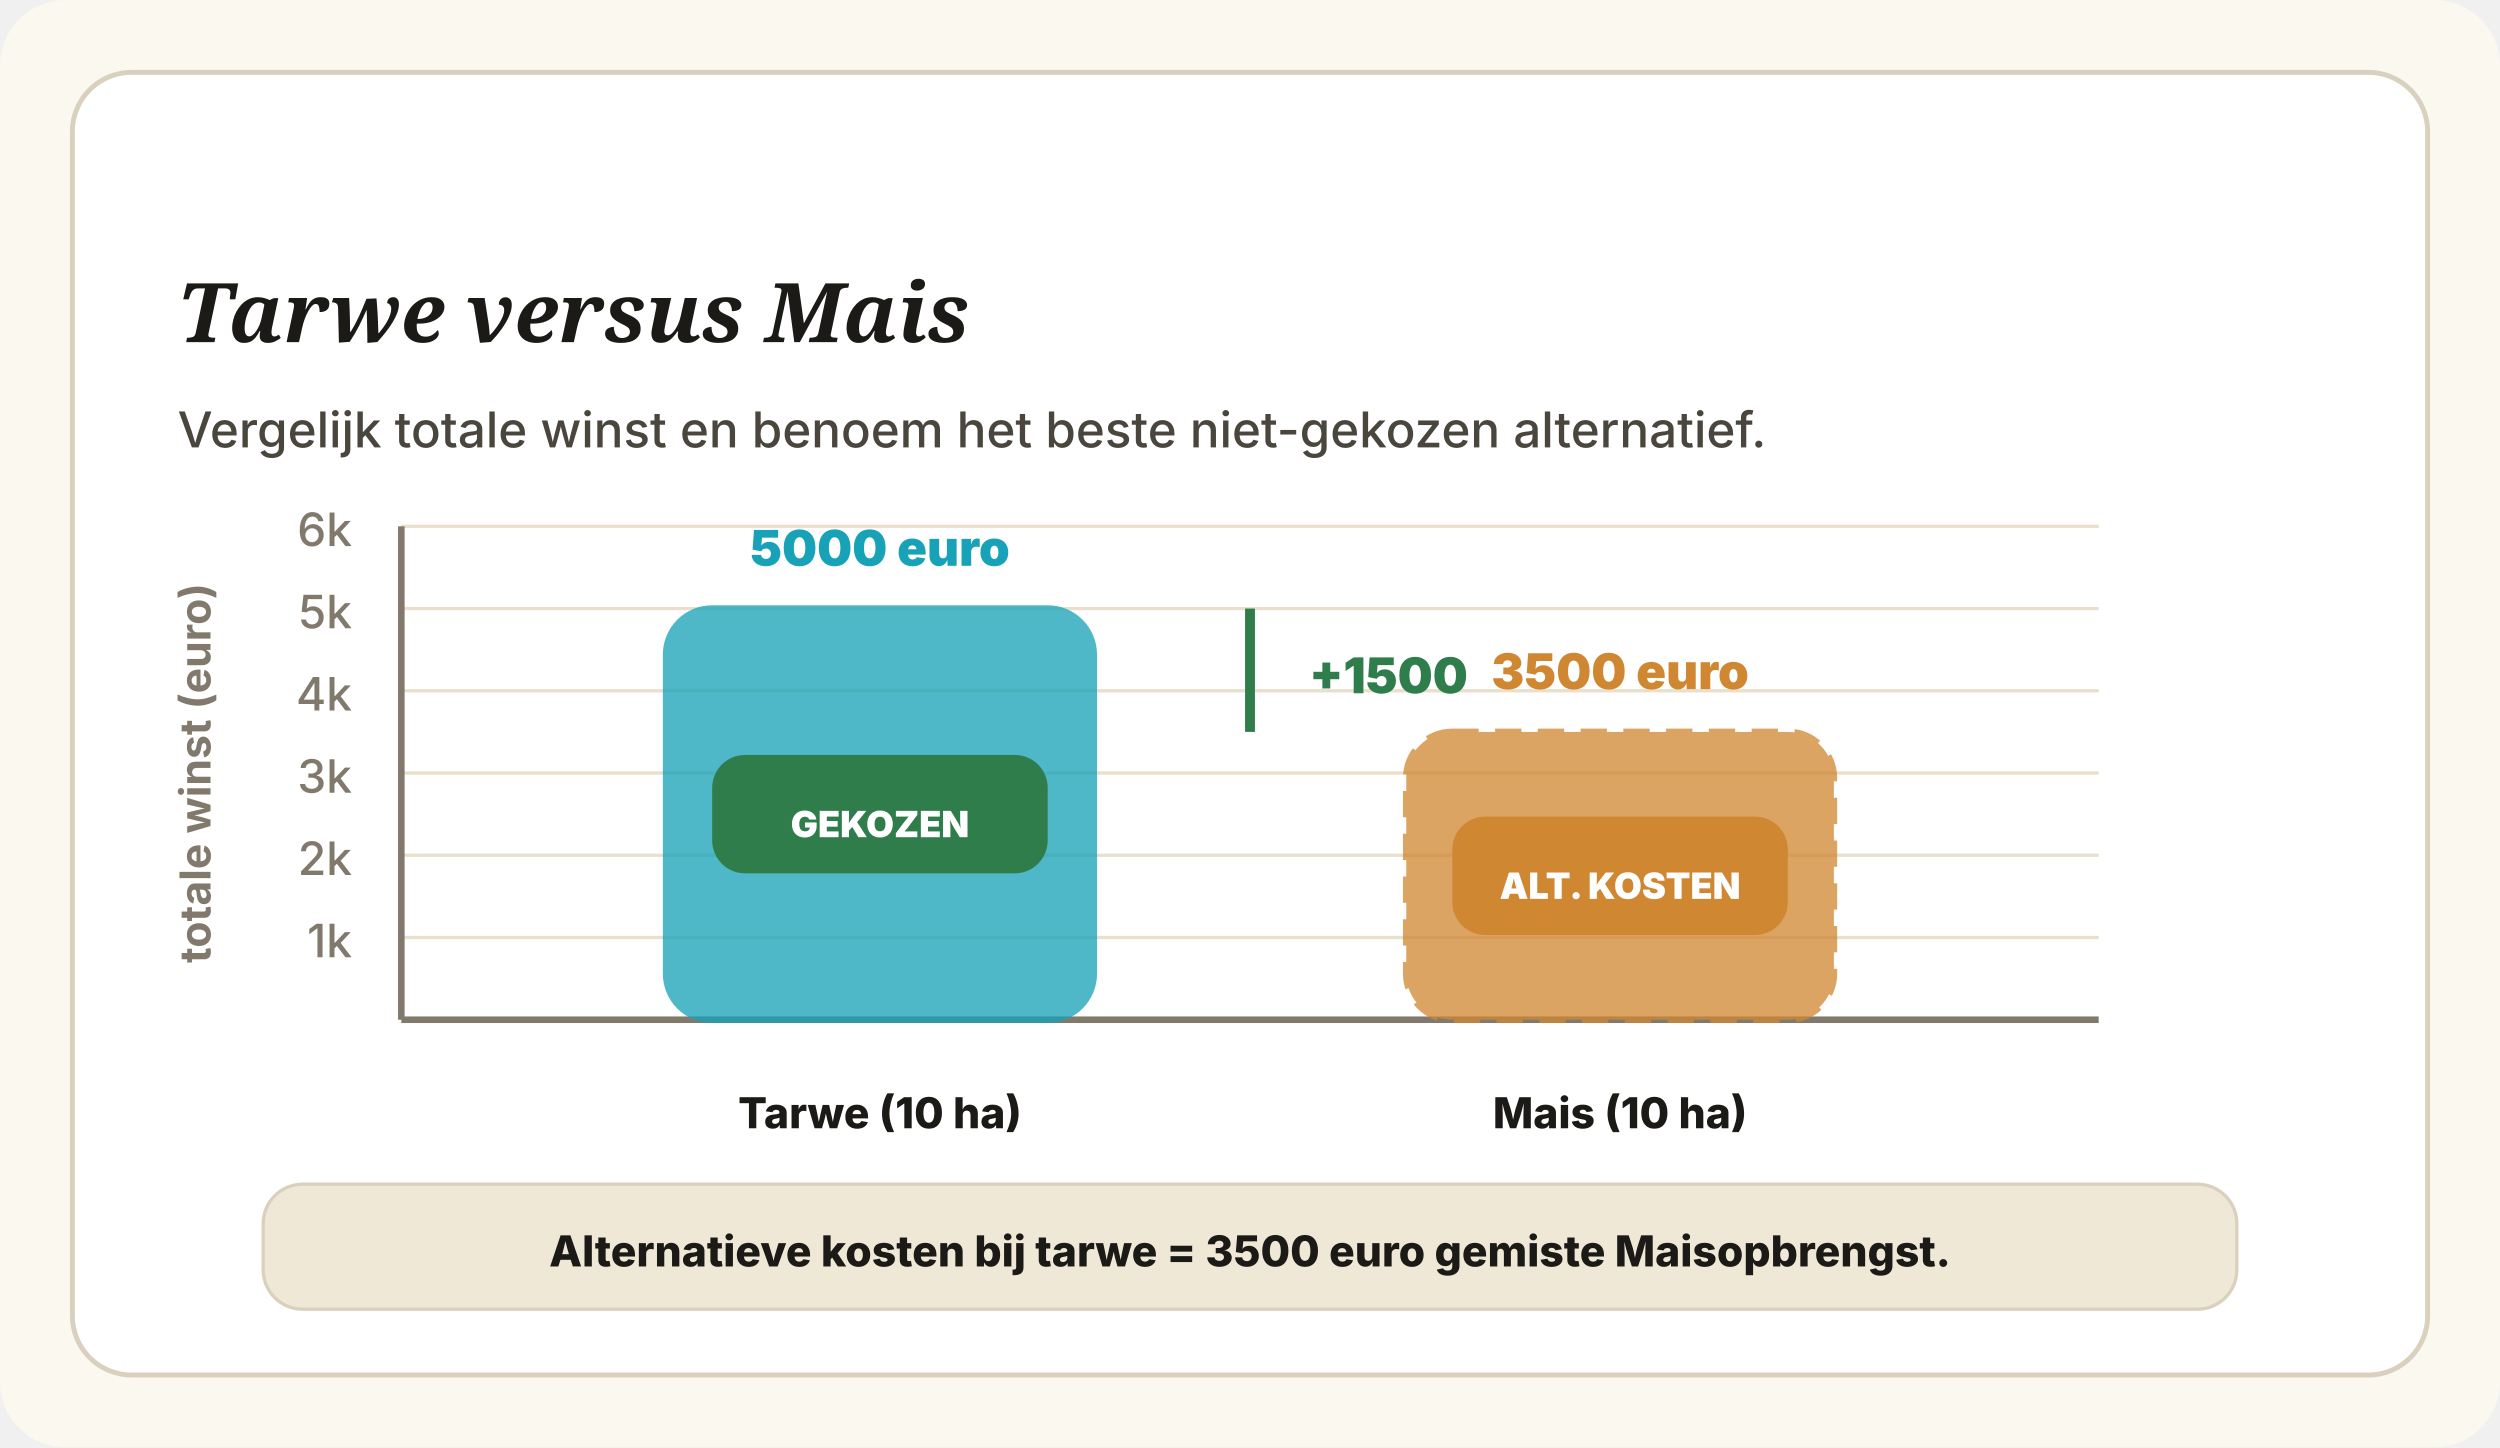
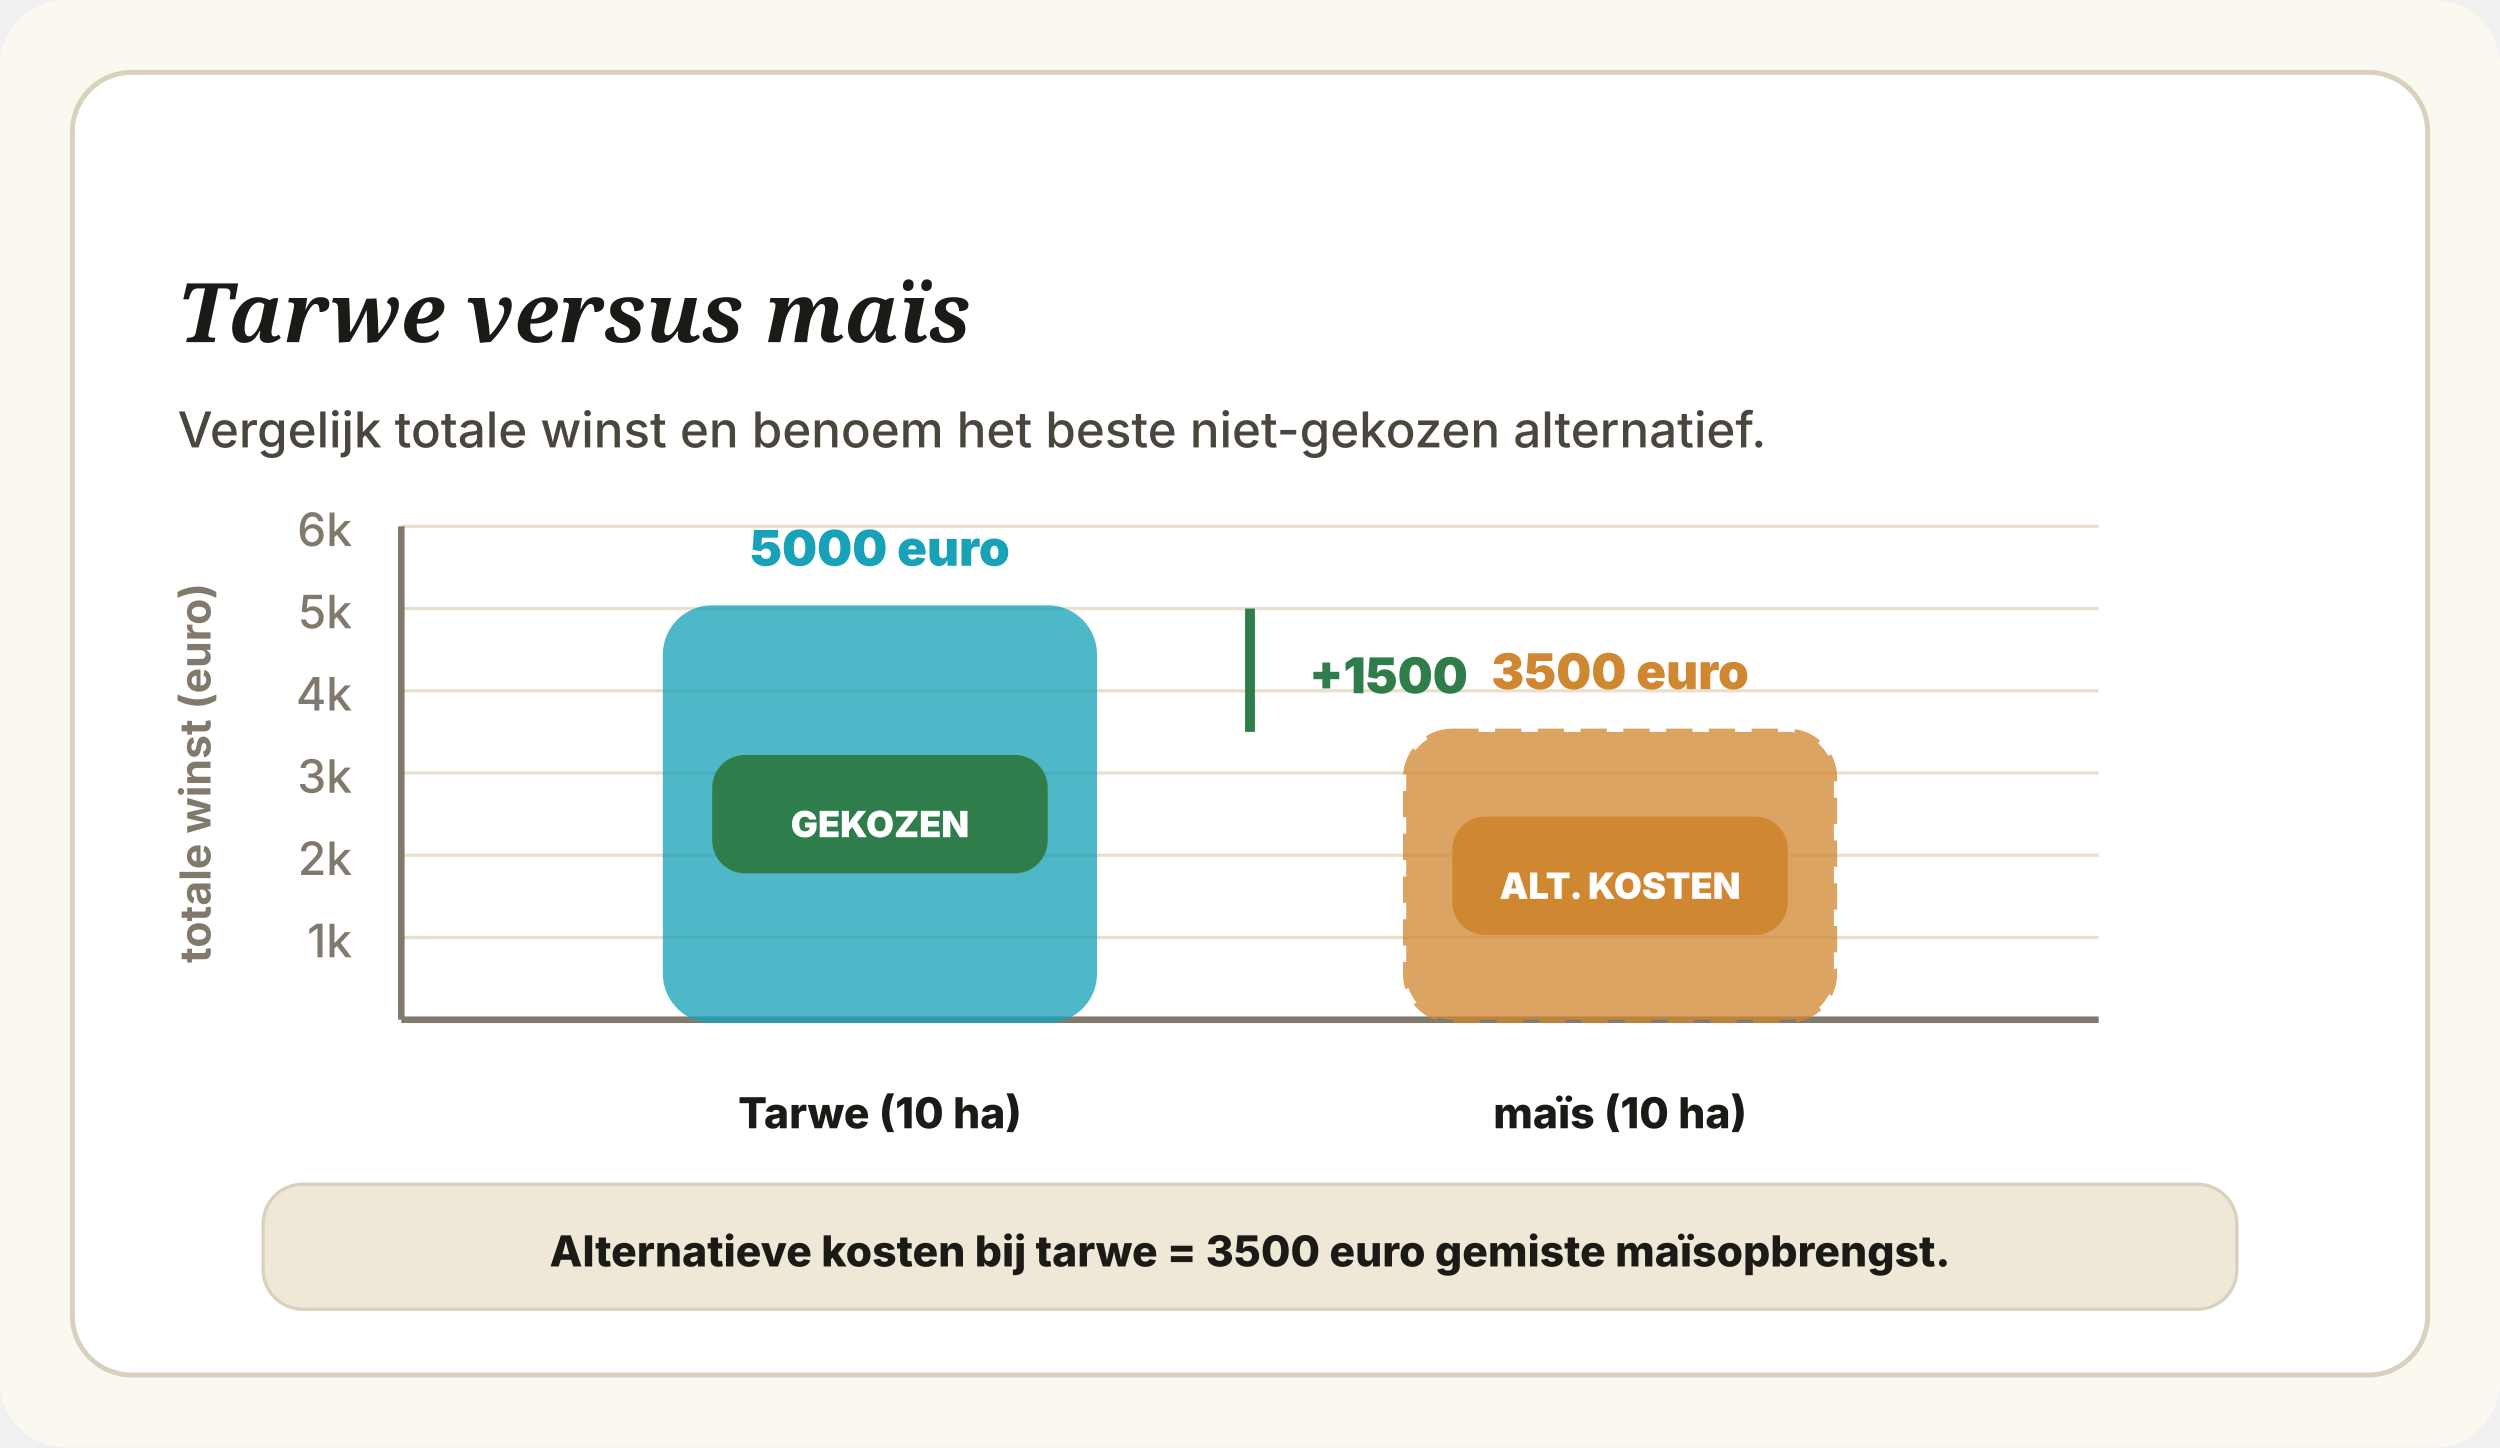
<svg xmlns="http://www.w3.org/2000/svg" viewBox="0 0 760 440">
  <rect width="760" height="440" rx="20" fill="#fbf8ef" />
  <rect x="22" y="22" width="716" height="396" rx="18" fill="#ffffff" stroke="#d9d0be" stroke-width="1.5" />
-   <text x="54" y="104" text-anchor="start" font-family="Fraunces, Georgia, serif" font-size="25" font-weight="700" letter-spacing="0" font-style="italic" fill="#1b1a17">Tarwe versus Mais</text>
+   <text x="54" y="104" text-anchor="start" font-family="Fraunces, Georgia, serif" font-size="25" font-weight="700" letter-spacing="0" font-style="italic" fill="#1b1a17">Tarwe versus maïs</text>
  <text x="54" y="136" text-anchor="start" font-family="Inter, Arial, sans-serif" font-size="15" font-weight="500" letter-spacing="0" font-style="" fill="#4a463d">Vergelijk totale winst en benoem het beste niet-gekozen alternatief.</text>
  <line x1="122" y1="285" x2="638" y2="285" stroke="#e9dfcc" stroke-width="1" />
  <text x="107" y="291" text-anchor="end" font-family="Inter, Arial, sans-serif" font-size="14" font-weight="500" letter-spacing="0" font-style="" fill="#82796d">1k</text>
  <line x1="122" y1="260" x2="638" y2="260" stroke="#e9dfcc" stroke-width="1" />
  <text x="107" y="266" text-anchor="end" font-family="Inter, Arial, sans-serif" font-size="14" font-weight="500" letter-spacing="0" font-style="" fill="#82796d">2k</text>
  <line x1="122" y1="235" x2="638" y2="235" stroke="#e9dfcc" stroke-width="1" />
  <text x="107" y="241" text-anchor="end" font-family="Inter, Arial, sans-serif" font-size="14" font-weight="500" letter-spacing="0" font-style="" fill="#82796d">3k</text>
  <line x1="122" y1="210" x2="638" y2="210" stroke="#e9dfcc" stroke-width="1" />
  <text x="107" y="216" text-anchor="end" font-family="Inter, Arial, sans-serif" font-size="14" font-weight="500" letter-spacing="0" font-style="" fill="#82796d">4k</text>
  <line x1="122" y1="185" x2="638" y2="185" stroke="#e9dfcc" stroke-width="1" />
  <text x="107" y="191" text-anchor="end" font-family="Inter, Arial, sans-serif" font-size="14" font-weight="500" letter-spacing="0" font-style="" fill="#82796d">5k</text>
  <line x1="122" y1="160" x2="638" y2="160" stroke="#e9dfcc" stroke-width="1" />
  <text x="107" y="166" text-anchor="end" font-family="Inter, Arial, sans-serif" font-size="14" font-weight="500" letter-spacing="0" font-style="" fill="#82796d">6k</text>
  <line x1="122" y1="160" x2="122" y2="310" stroke="#82796d" stroke-width="2" />
  <line x1="122" y1="310" x2="638" y2="310" stroke="#82796d" stroke-width="2" />
  <text transform="rotate(-90 64 235)" x="64" y="235" text-anchor="middle" font-family="Inter, Arial, sans-serif" font-size="13" font-weight="700" letter-spacing="0" font-style="" fill="#82796d">totale winst (euro)</text>
  <rect x="202.5" y="185" width="130" height="125" rx="14" fill="#17A2B8" stroke="#17A2B8" stroke-width="2" opacity="0.76" />
  <text x="267.5" y="172" text-anchor="middle" font-family="Inter, Arial, sans-serif" font-size="15" font-weight="900" letter-spacing="0" font-style="" fill="#17A2B8">5000 euro</text>
  <text x="267.5" y="343" text-anchor="middle" font-family="Inter, Arial, sans-serif" font-size="13" font-weight="800" letter-spacing="0" font-style="" fill="#1b1a17">Tarwe (10 ha)</text>
  <rect x="216.5" y="229.5" width="102" height="36" rx="10" fill="#2f7d4a" />
  <text x="267.5" y="254.5" text-anchor="middle" font-family="Inter, Arial, sans-serif" font-size="11" font-weight="900" letter-spacing="0" font-style="" fill="#ffffff">GEKOZEN</text>
  <rect x="427.5" y="222.5" width="130" height="87.5" rx="14" fill="#d08732" stroke="#d08732" stroke-width="2" stroke-dasharray="8,5" opacity="0.76" />
  <text x="492.5" y="209.5" text-anchor="middle" font-family="Inter, Arial, sans-serif" font-size="15" font-weight="900" letter-spacing="0" font-style="" fill="#d08732">3500 euro</text>
-   <text x="492.5" y="343" text-anchor="middle" font-family="Inter, Arial, sans-serif" font-size="13" font-weight="800" letter-spacing="0" font-style="" fill="#1b1a17">Mais (10 ha)</text>
+   <text x="492.5" y="343" text-anchor="middle" font-family="Inter, Arial, sans-serif" font-size="13" font-weight="800" letter-spacing="0" font-style="" fill="#1b1a17">maïs (10 ha)</text>
  <rect x="441.5" y="248.25" width="102" height="36" rx="10" fill="#d08732" />
  <text x="492.5" y="273.25" text-anchor="middle" font-family="Inter, Arial, sans-serif" font-size="11" font-weight="900" letter-spacing="0" font-style="" fill="#ffffff">ALT. KOSTEN</text>
  <line x1="380" y1="185" x2="380" y2="222.5" stroke="#2f7d4a" stroke-width="3" />
  <text x="398" y="210.75" text-anchor="start" font-family="Inter, Arial, sans-serif" font-size="15" font-weight="900" letter-spacing="0" font-style="" fill="#2f7d4a">+1500</text>
  <rect x="80" y="360" width="600" height="38" rx="12" fill="#efe8d7" stroke="#d9d0be" stroke-width="1" />
-   <text x="380" y="385" text-anchor="middle" font-family="Inter, Arial, sans-serif" font-size="13" font-weight="800" letter-spacing="0" font-style="" fill="#1b1a17">Alternatieve kosten bij tarwe = 3500 euro gemiste Maisopbrengst.</text>
+   <text x="380" y="385" text-anchor="middle" font-family="Inter, Arial, sans-serif" font-size="13" font-weight="800" letter-spacing="0" font-style="" fill="#1b1a17">Alternatieve kosten bij tarwe = 3500 euro gemiste maïsopbrengst.</text>
</svg>
